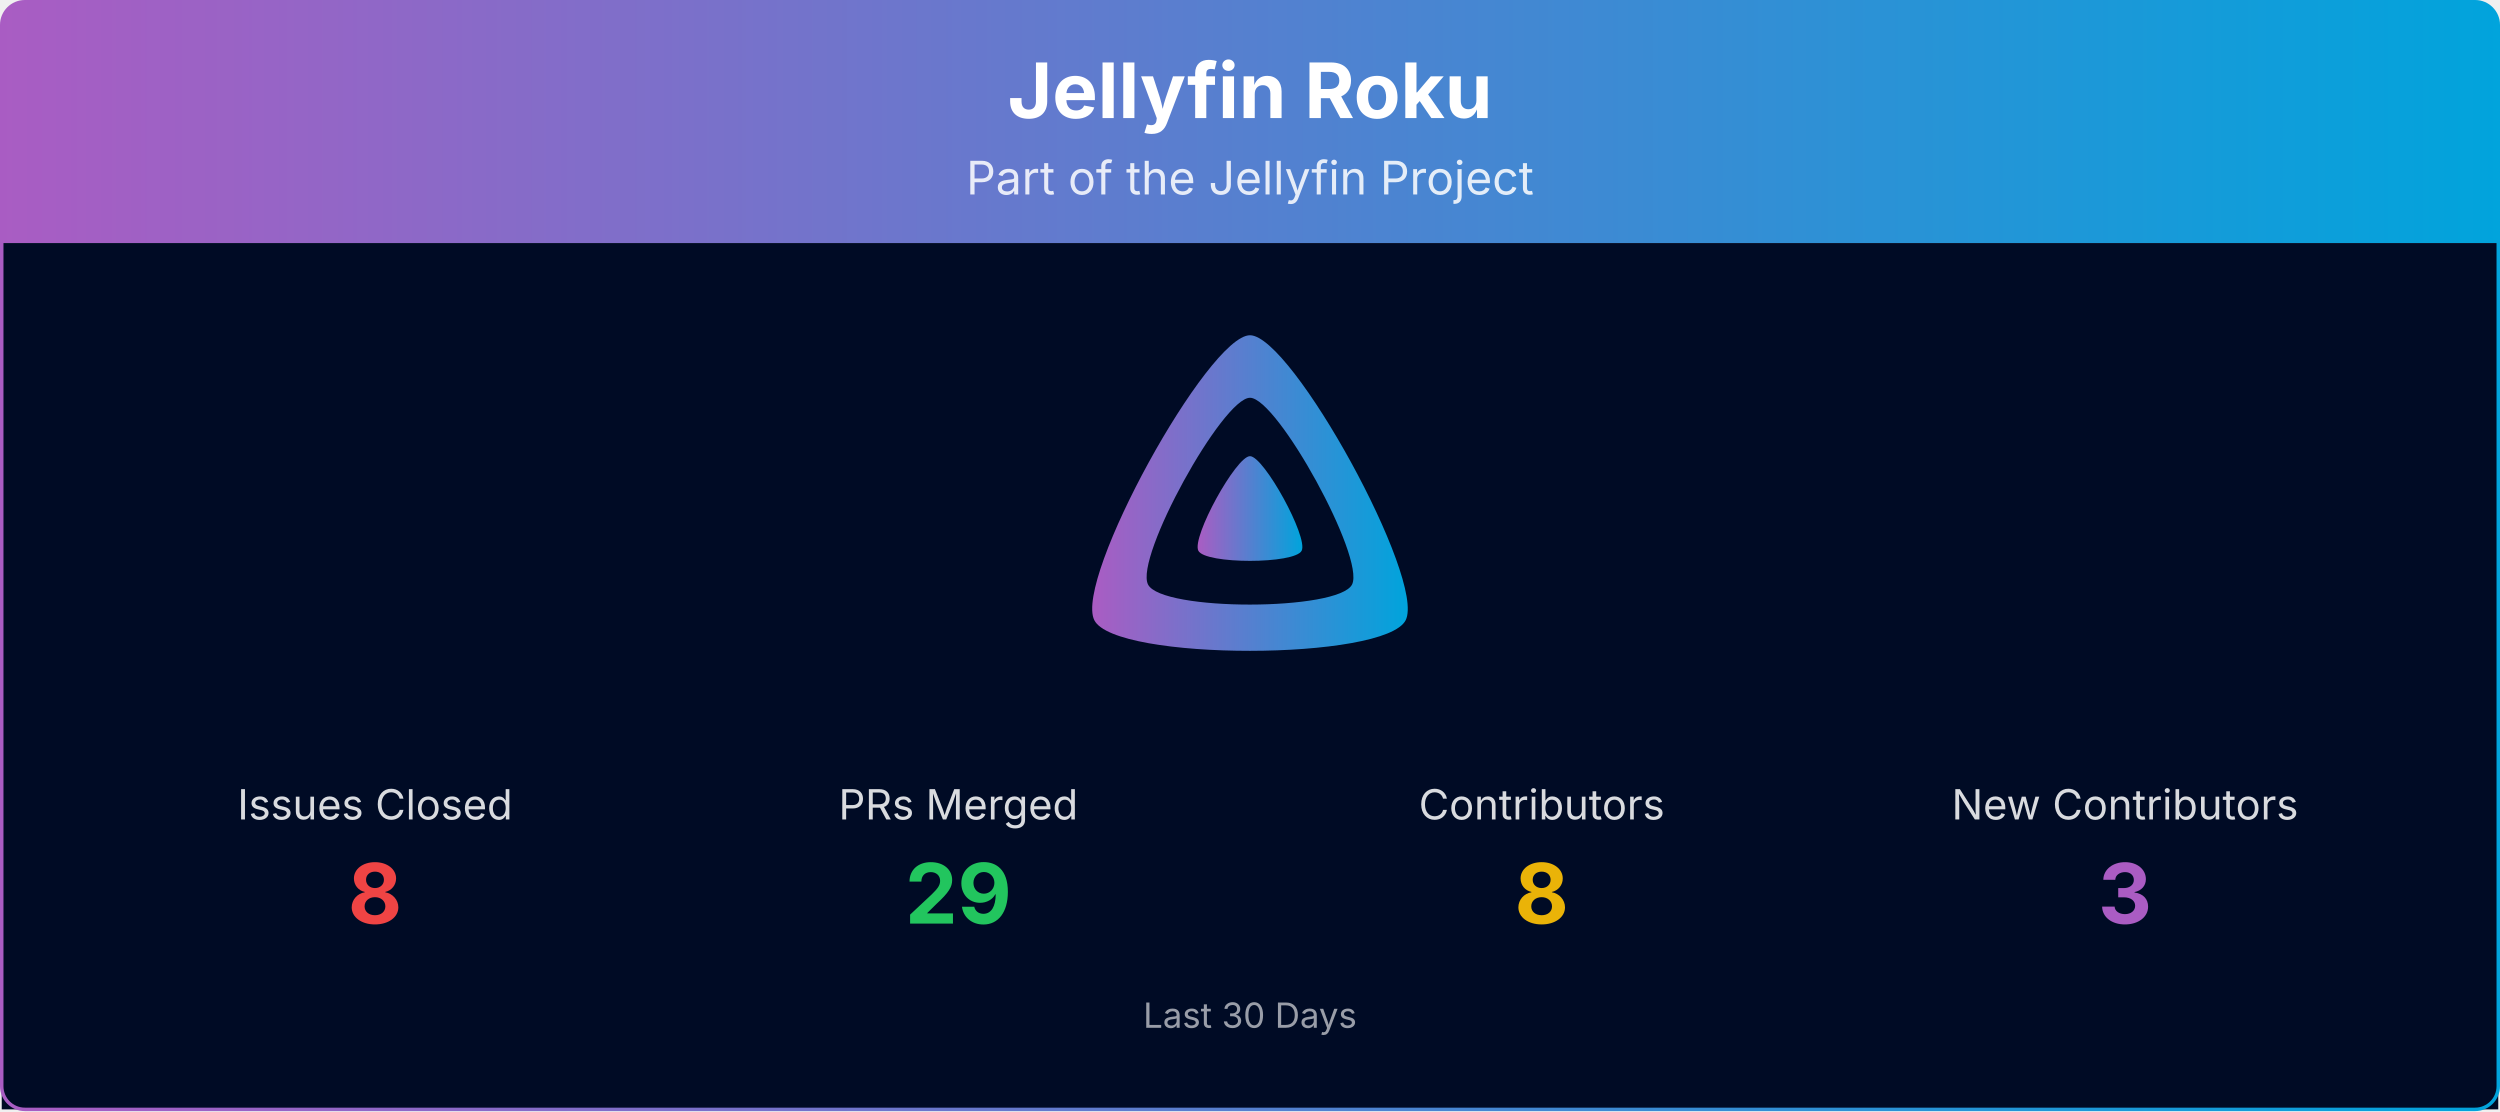
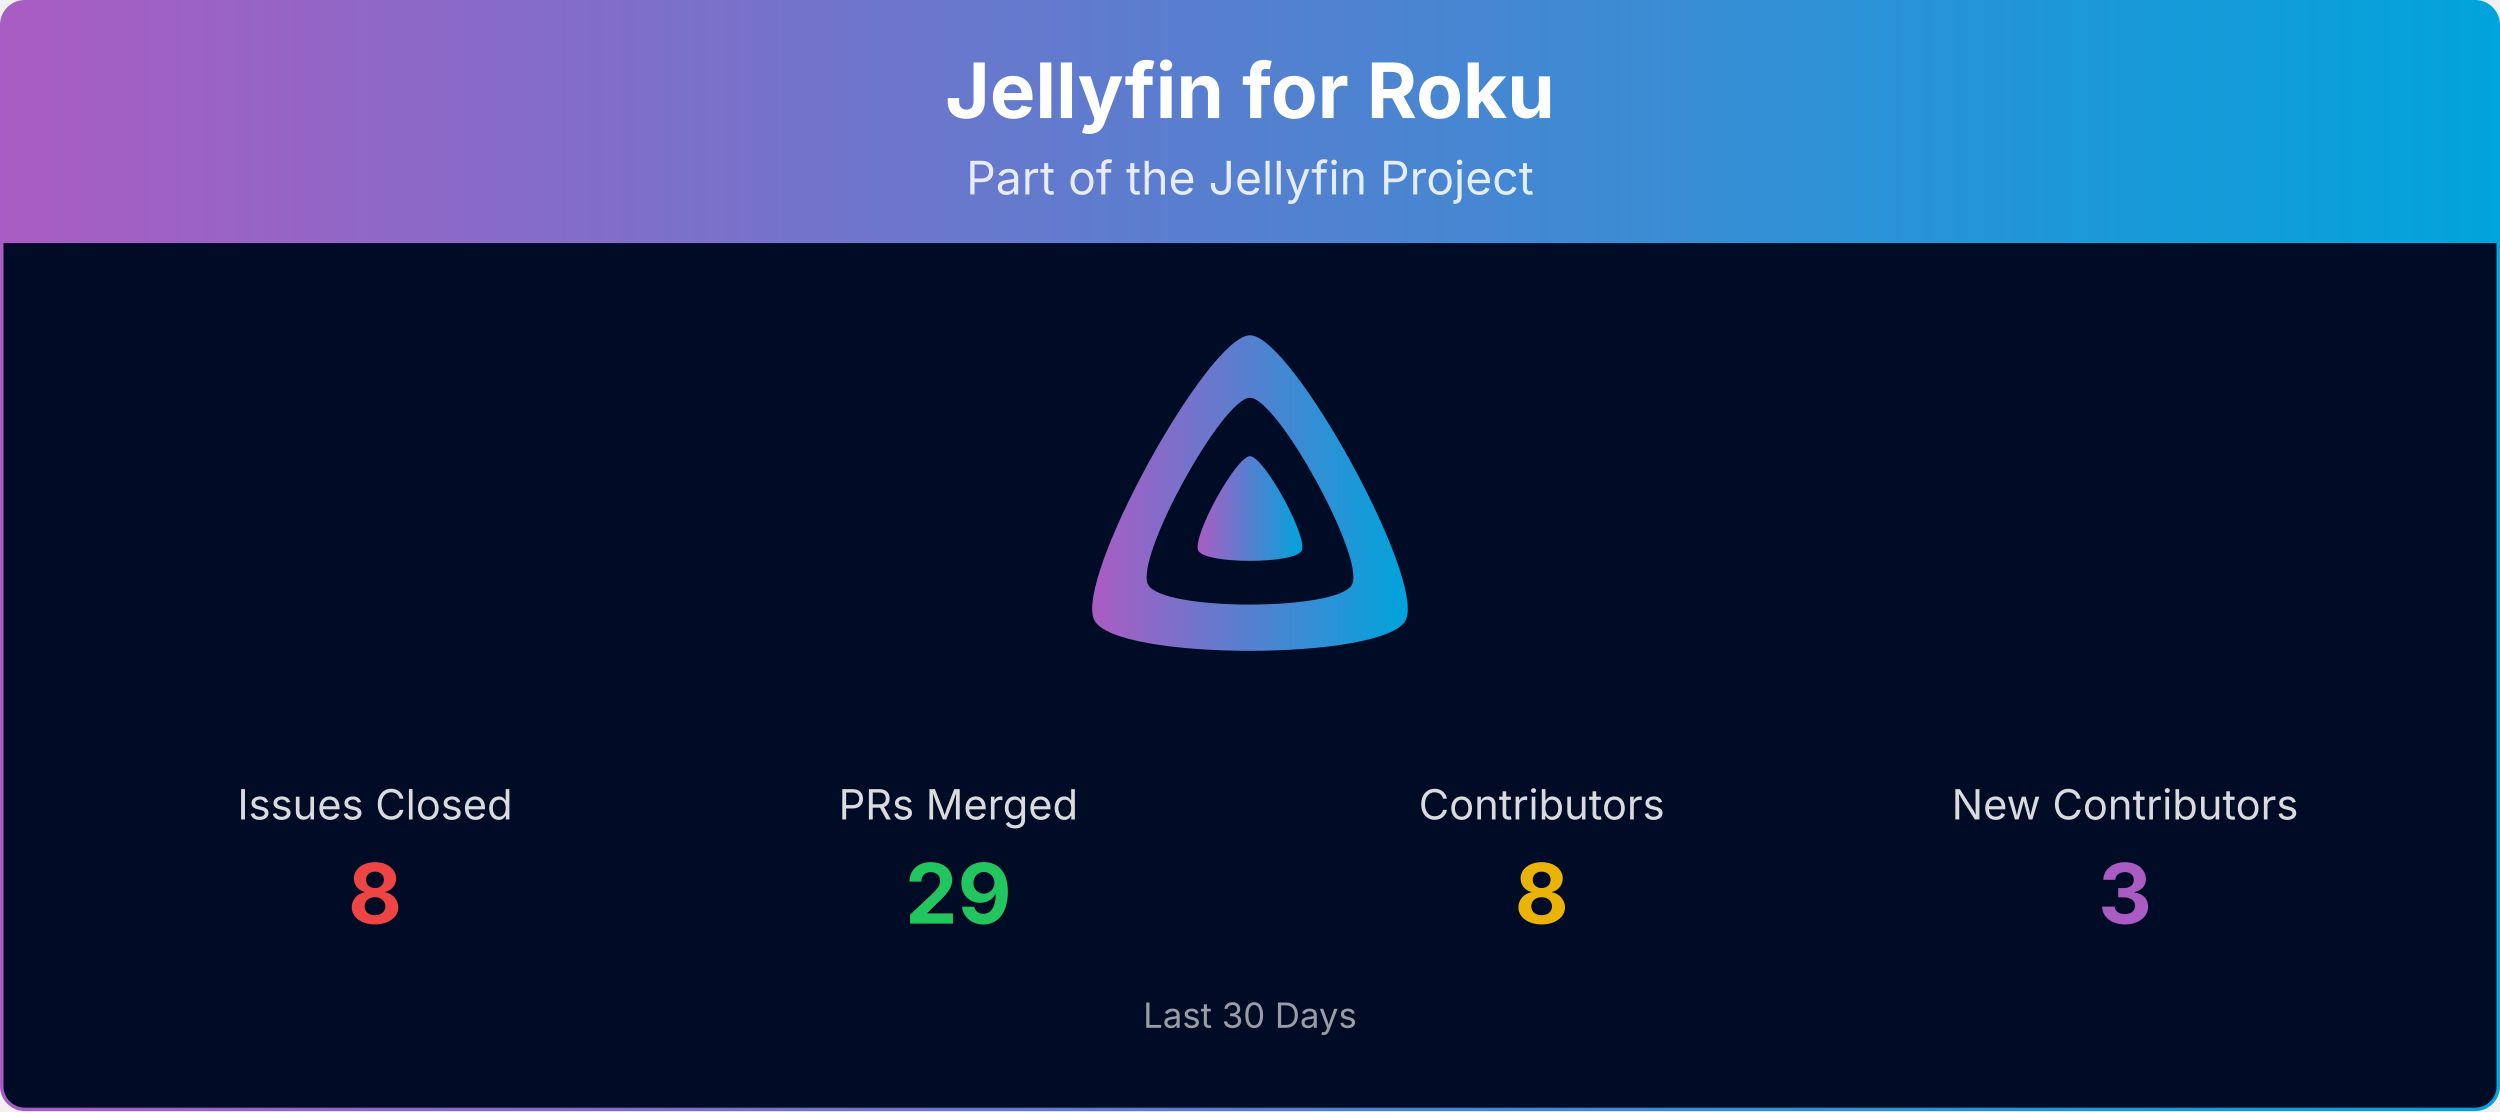
- <svg xmlns="http://www.w3.org/2000/svg" viewBox="0 0 1080 480" width="100%" role="img" aria-label="Jellyfin Roku">
+ <svg xmlns="http://www.w3.org/2000/svg" viewBox="0 0 1080 480" width="100%" role="img" aria-label="Jellyfin for Roku">
  <defs>
    <linearGradient id="banner-jellyfin-roku-grad" x1="0" y1="0" x2="1" y2="0">
      <stop offset="0%" stop-color="#AA5CC3" />
      <stop offset="100%" stop-color="#00A4DC" />
    </linearGradient>
+     <clipPath id="banner-jellyfin-roku-grad-clip">
+       <rect x="0.75" y="0.75" width="1078.5" height="478.5" rx="10" ry="10" />
+     </clipPath>
  </defs>
-   <path d="M0.75,10.75 A10.0,10.0 0 0 1 10.75,0.75 L1069.25,0.75 A10.0,10.0 0 0 1 1079.25,10.75 L1079.25,105.00 L0.75,105.00 Z" fill="url(#banner-jellyfin-roku-grad)" />
-   <text x="540.0" y="51" text-anchor="middle" font-size="33" font-weight="700" font-family="Plus Jakarta Sans, system-ui, -apple-system, Segoe UI, sans-serif" fill="#ffffff">Jellyfin Roku</text>
-   <text x="540.0" y="84" text-anchor="middle" font-size="20" font-family="Plus Jakarta Sans, system-ui, -apple-system, Segoe UI, sans-serif" fill="#ffffff" opacity="0.85">Part of the Jellyfin Project</text>
-   <rect x="0.75" y="105" width="1078.5" height="374.25" fill="#000b25" />
-   <g transform="translate(465.00,138.00) scale(0.29297)">
-     <path fill="url(#banner-jellyfin-roku-grad)" fill-rule="evenodd" d="M256,23.3c-61.6,0-259.8,359.4-229.6,420.1s429.3,60,459.2,0S317.6,23.3,256,23.3zM406.5,390.8c-19.6,39.3-281.1,39.8-300.9,0s110.1-275.3,150.4-275.3S426.1,351.4,406.5,390.8z" />
-     <path fill="url(#banner-jellyfin-roku-grad)" d="M256,201.6c-20.4,0-86.2,119.3-76.2,139.4s142.5,19.9,152.4,0S276.5,201.6,256,201.6z" />
+   <g clip-path="url(#banner-jellyfin-roku-grad-clip)">
+     <path d="M0.75,10.75 A10.0,10.0 0 0 1 10.75,0.75 L1069.25,0.75 A10.0,10.0 0 0 1 1079.25,10.75 L1079.25,105.00 L0.75,105.00 Z" fill="url(#banner-jellyfin-roku-grad)" />
+     <text x="540.0" y="51" text-anchor="middle" font-size="33" font-weight="700" font-family="Plus Jakarta Sans, system-ui, -apple-system, Segoe UI, sans-serif" fill="#ffffff">Jellyfin for Roku</text>
+     <text x="540.0" y="84" text-anchor="middle" font-size="20" font-family="Plus Jakarta Sans, system-ui, -apple-system, Segoe UI, sans-serif" fill="#ffffff" opacity="0.85">Part of the Jellyfin Project</text>
+     <rect x="0.75" y="105" width="1078.5" height="374.25" fill="#000b25" />
+     <g transform="translate(465.00,138.00) scale(0.29297)">
+       <path fill="url(#banner-jellyfin-roku-grad)" fill-rule="evenodd" d="M256,23.3c-61.6,0-259.8,359.4-229.6,420.1s429.3,60,459.2,0S317.6,23.3,256,23.3zM406.5,390.8c-19.6,39.3-281.1,39.8-300.9,0s110.1-275.3,150.4-275.3S426.1,351.4,406.5,390.8z" />
+       <path fill="url(#banner-jellyfin-roku-grad)" d="M256,201.6c-20.4,0-86.2,119.3-76.2,139.4s142.5,19.9,152.4,0S276.5,201.6,256,201.6z" />
+     </g>
+     <text x="162.0" y="354.0" text-anchor="middle" font-size="18" font-family="Plus Jakarta Sans, system-ui, -apple-system, Segoe UI, sans-serif" fill="#ffffff" opacity="0.85">Issues Closed</text>
+     <text x="162.0" y="399.0" text-anchor="middle" font-size="36" font-weight="700" font-family="Plus Jakarta Sans, system-ui, -apple-system, Segoe UI, sans-serif" fill="#ef4444">8</text>
+     <text x="414.0" y="354.0" text-anchor="middle" font-size="18" font-family="Plus Jakarta Sans, system-ui, -apple-system, Segoe UI, sans-serif" fill="#ffffff" opacity="0.85">PRs Merged</text>
+     <text x="414.0" y="399.0" text-anchor="middle" font-size="36" font-weight="700" font-family="Plus Jakarta Sans, system-ui, -apple-system, Segoe UI, sans-serif" fill="#22c55e">29</text>
+     <text x="666.0" y="354.0" text-anchor="middle" font-size="18" font-family="Plus Jakarta Sans, system-ui, -apple-system, Segoe UI, sans-serif" fill="#ffffff" opacity="0.85">Contributors</text>
+     <text x="666.0" y="399.0" text-anchor="middle" font-size="36" font-weight="700" font-family="Plus Jakarta Sans, system-ui, -apple-system, Segoe UI, sans-serif" fill="#eab308">8</text>
+     <text x="918.0" y="354.0" text-anchor="middle" font-size="18" font-family="Plus Jakarta Sans, system-ui, -apple-system, Segoe UI, sans-serif" fill="#ffffff" opacity="0.85">New Contributors</text>
+     <text x="918.0" y="399.0" text-anchor="middle" font-size="36" font-weight="700" font-family="Plus Jakarta Sans, system-ui, -apple-system, Segoe UI, sans-serif" fill="#AA5CC3">3</text>
+     <text x="540.0" y="444.0" text-anchor="middle" font-size="15" font-family="Plus Jakarta Sans, system-ui, -apple-system, Segoe UI, sans-serif" fill="#ffffff" opacity="0.6">Last 30 Days</text>
  </g>
-   <text x="162.0" y="354.0" text-anchor="middle" font-size="18" font-family="Plus Jakarta Sans, system-ui, -apple-system, Segoe UI, sans-serif" fill="#ffffff" opacity="0.85">Issues Closed</text>
-   <text x="162.0" y="399.0" text-anchor="middle" font-size="36" font-weight="700" font-family="Plus Jakarta Sans, system-ui, -apple-system, Segoe UI, sans-serif" fill="#ef4444">8</text>
-   <text x="414.0" y="354.0" text-anchor="middle" font-size="18" font-family="Plus Jakarta Sans, system-ui, -apple-system, Segoe UI, sans-serif" fill="#ffffff" opacity="0.85">PRs Merged</text>
-   <text x="414.0" y="399.0" text-anchor="middle" font-size="36" font-weight="700" font-family="Plus Jakarta Sans, system-ui, -apple-system, Segoe UI, sans-serif" fill="#22c55e">29</text>
-   <text x="666.0" y="354.0" text-anchor="middle" font-size="18" font-family="Plus Jakarta Sans, system-ui, -apple-system, Segoe UI, sans-serif" fill="#ffffff" opacity="0.85">Contributors</text>
-   <text x="666.0" y="399.0" text-anchor="middle" font-size="36" font-weight="700" font-family="Plus Jakarta Sans, system-ui, -apple-system, Segoe UI, sans-serif" fill="#eab308">8</text>
-   <text x="918.0" y="354.0" text-anchor="middle" font-size="18" font-family="Plus Jakarta Sans, system-ui, -apple-system, Segoe UI, sans-serif" fill="#ffffff" opacity="0.85">New Contributors</text>
-   <text x="918.0" y="399.0" text-anchor="middle" font-size="36" font-weight="700" font-family="Plus Jakarta Sans, system-ui, -apple-system, Segoe UI, sans-serif" fill="#AA5CC3">3</text>
-   <text x="540.0" y="444.0" text-anchor="middle" font-size="15" font-family="Plus Jakarta Sans, system-ui, -apple-system, Segoe UI, sans-serif" fill="#ffffff" opacity="0.6">Last 30 Days</text>
  <rect x="0.75" y="0.75" width="1078.5" height="478.5" rx="10" ry="10" fill="none" stroke="url(#banner-jellyfin-roku-grad)" stroke-width="1.5" />
</svg>
